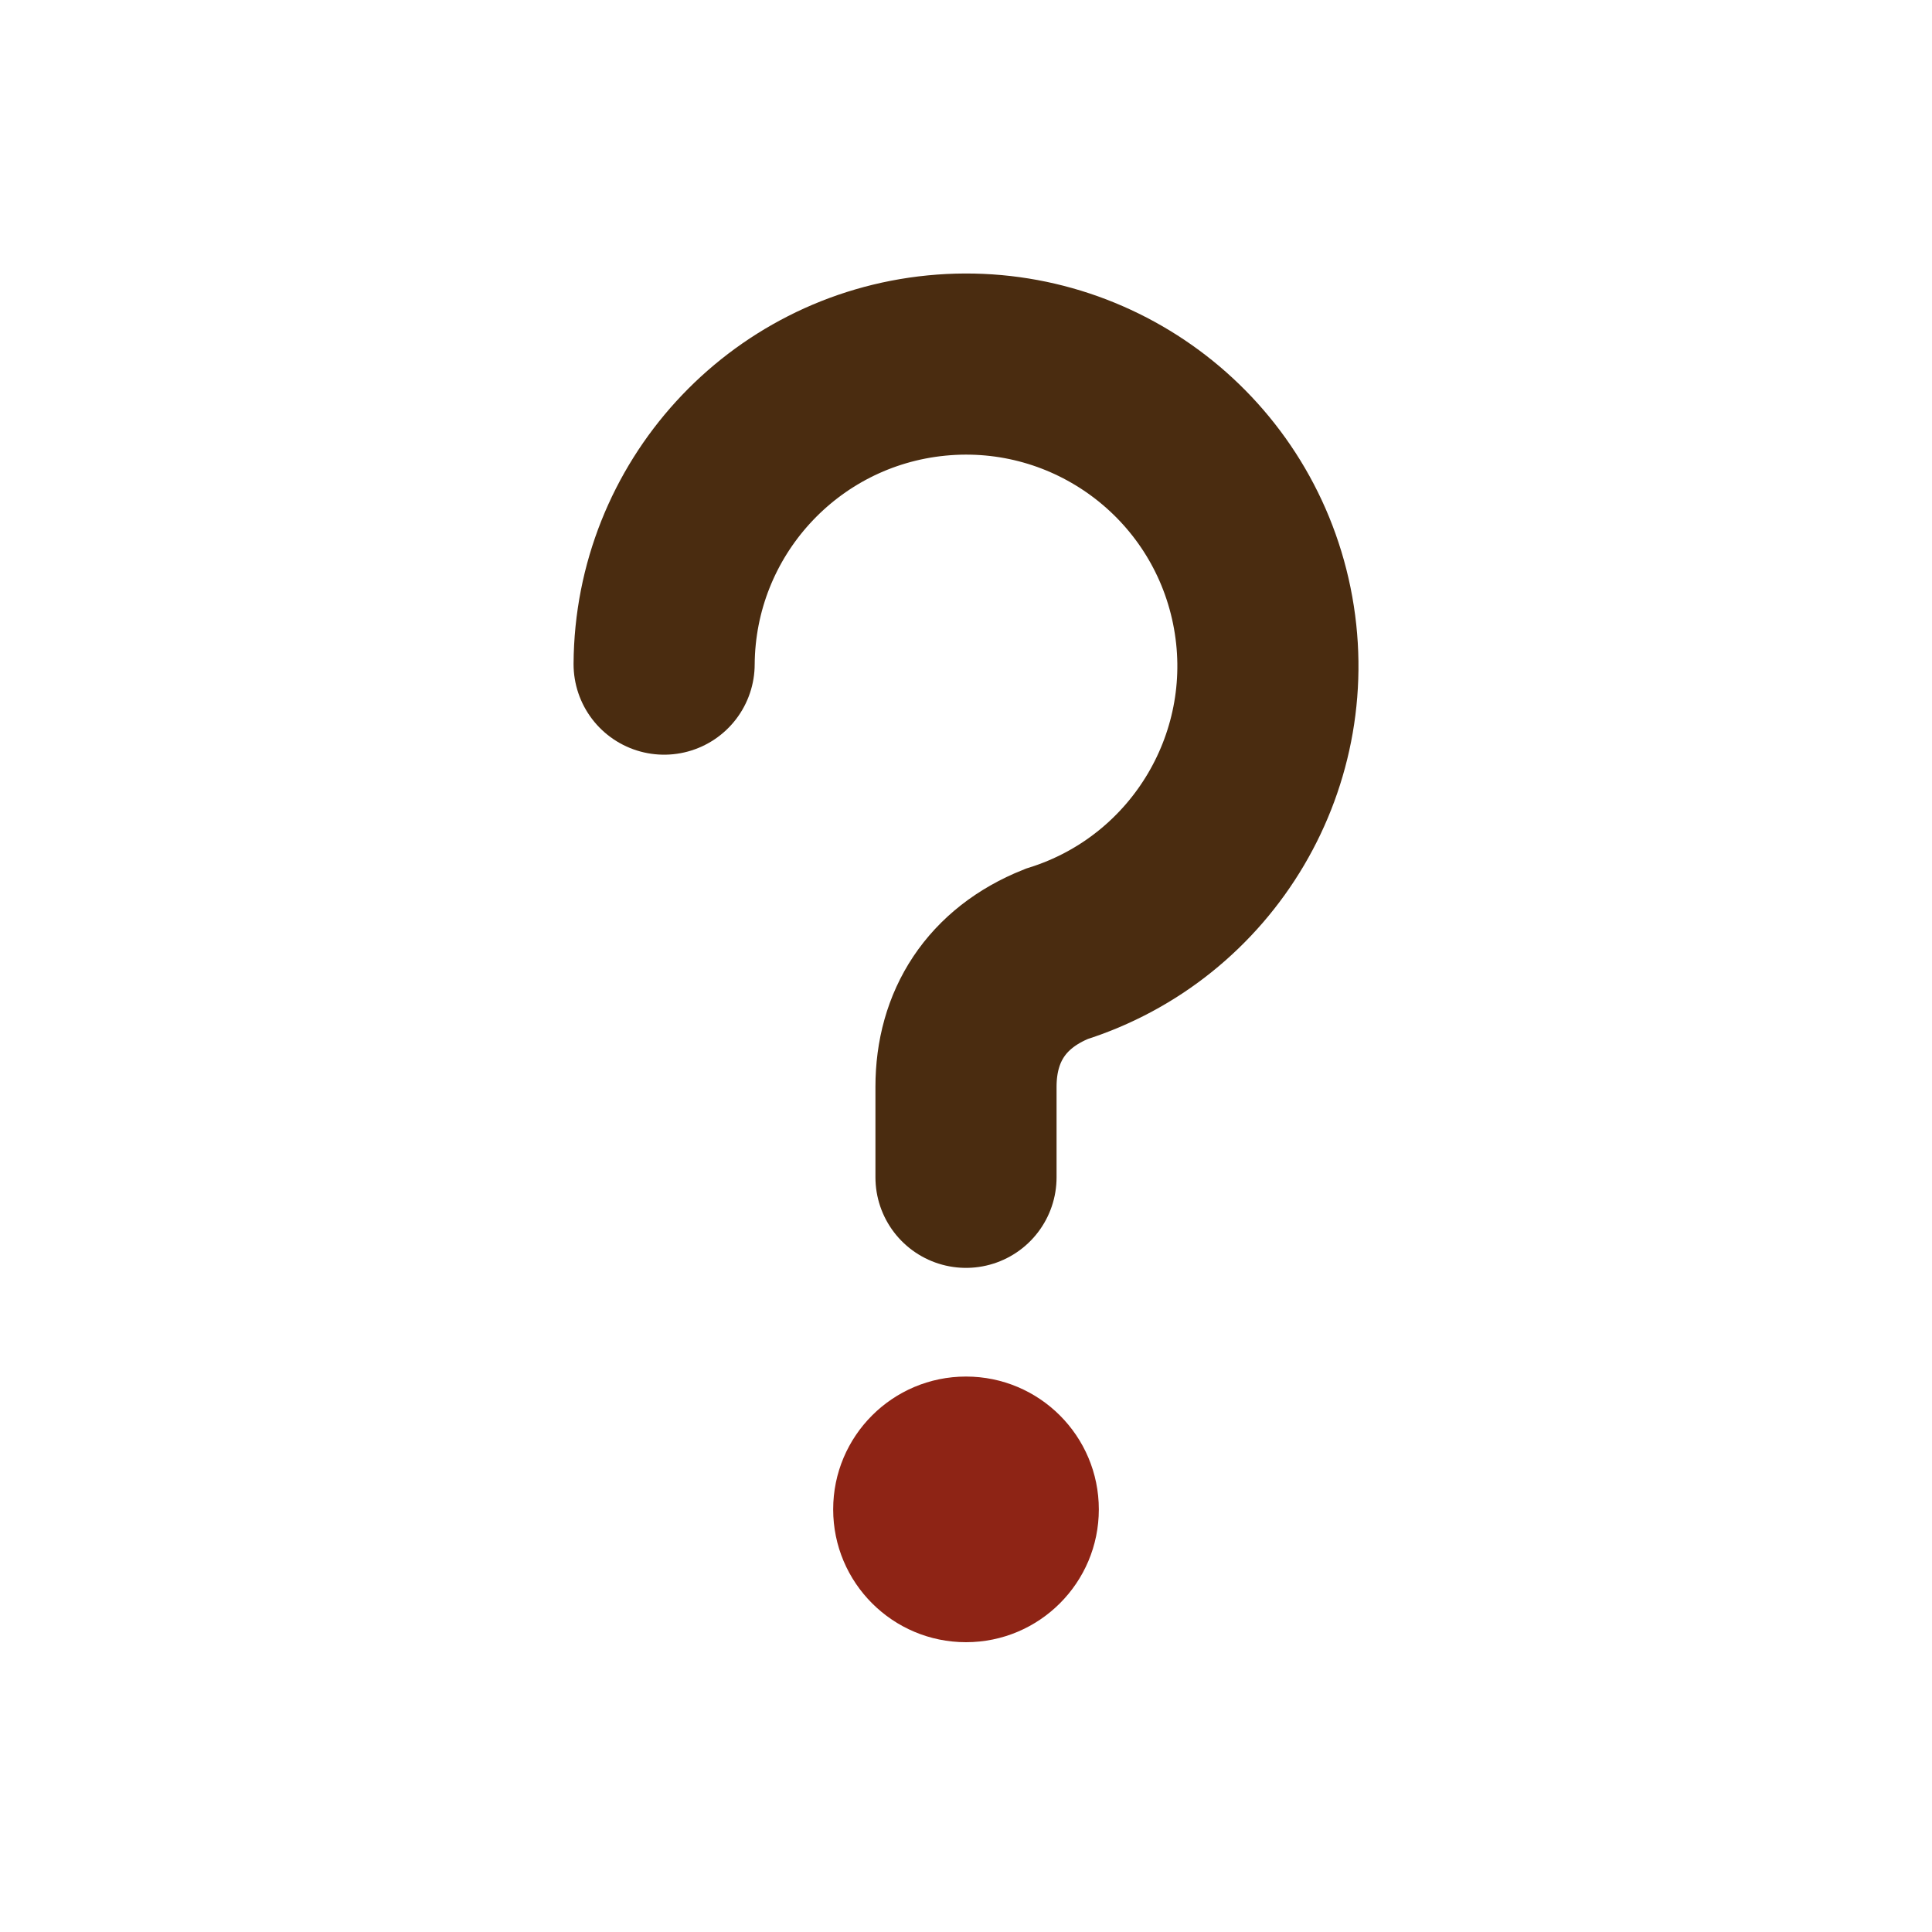
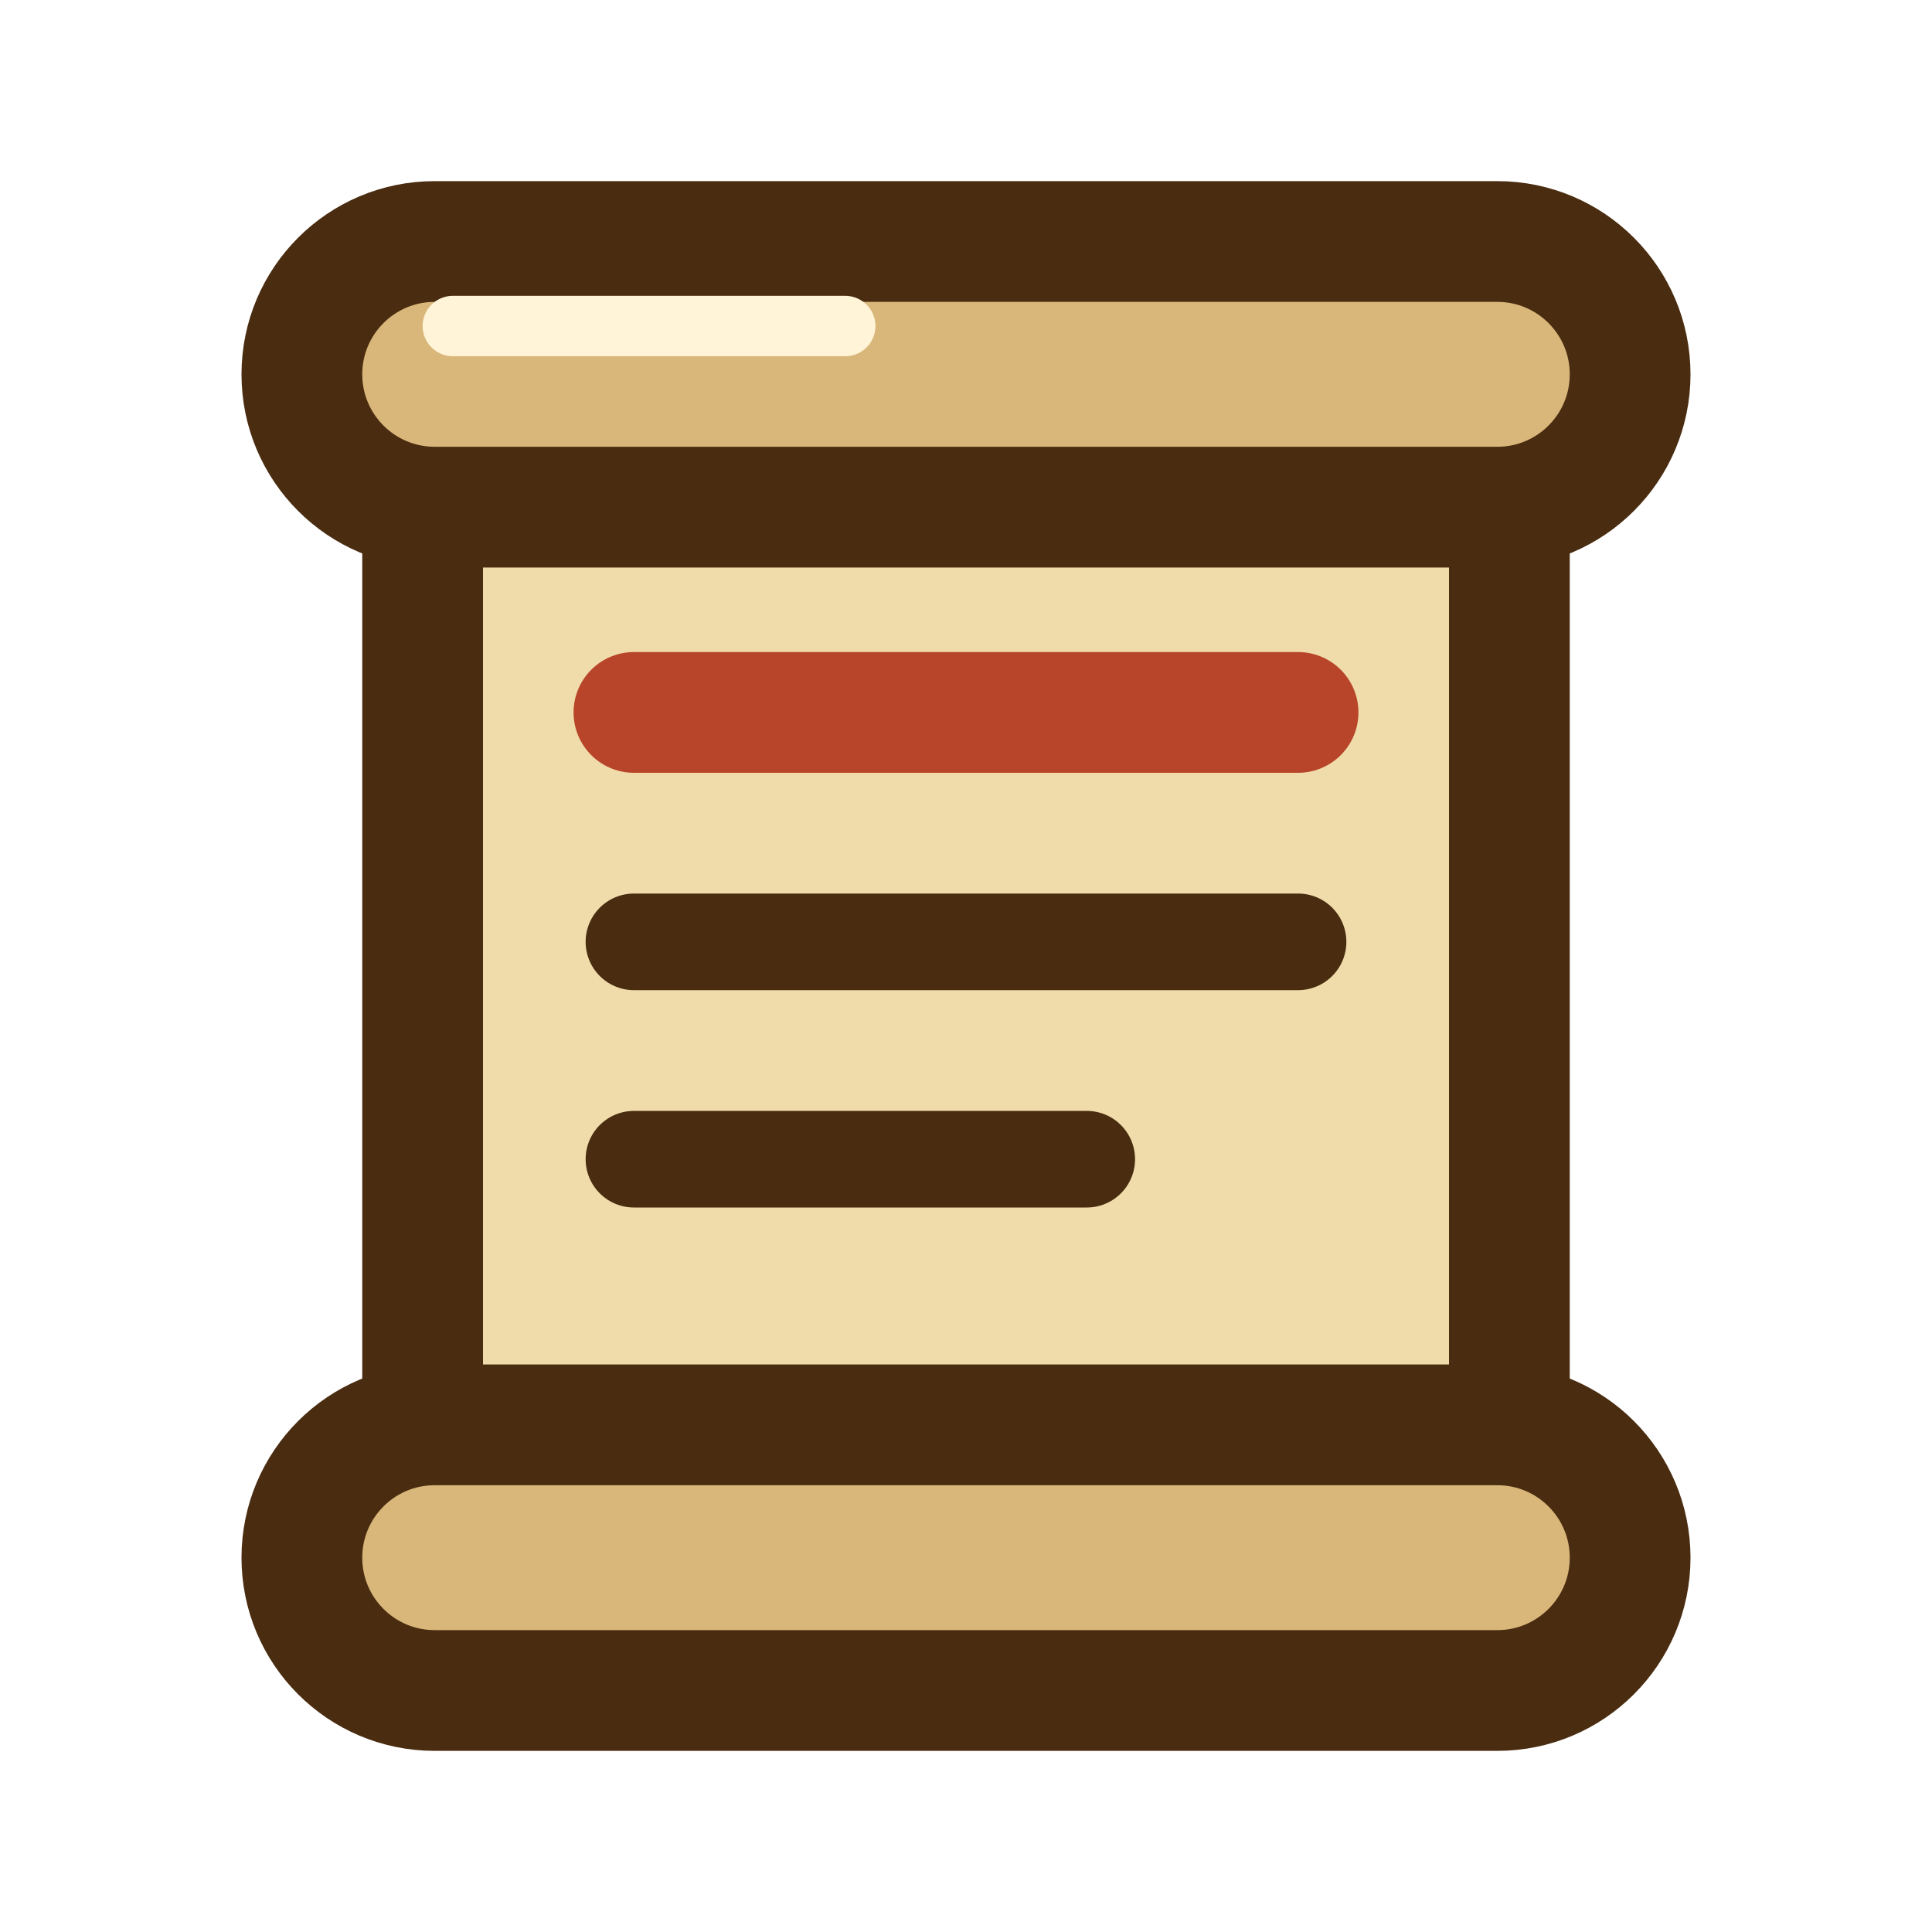
<svg xmlns="http://www.w3.org/2000/svg" viewBox="0 0 32 32">
-   <path d="M11 11a5 5 0 1 1 6.5 4.8c-1 .4-1.5 1.2-1.5 2.2v1.5" fill="none" stroke="#4a2c10" stroke-width="3" stroke-linecap="round" />
-   <circle cx="16" cy="25" r="2.2" fill="#8e2415" />
+   <rect x="7" y="7" width="18" height="18" fill="#efdcaa" stroke="#4a2c10" stroke-width="2" />
+   <rect x="5" y="4" width="22" height="4.4" rx="2.2" fill="#d9b77a" stroke="#4a2c10" stroke-width="2" />
+   <rect x="5" y="23.6" width="22" height="4.4" rx="2.2" fill="#d9b77a" stroke="#4a2c10" stroke-width="2" />
+   <path d="M10.5 11.8 H21.5" stroke="#b8452a" stroke-width="2" stroke-linecap="round" />
+   <path d="M10.5 15.6 H21.5 M10.5 19.2 H18" stroke="#4a2c10" stroke-width="1.6" stroke-linecap="round" />
+   <path d="M7.5 5.4 H14" stroke="#fff4d8" stroke-width="1" stroke-linecap="round" />
</svg>
